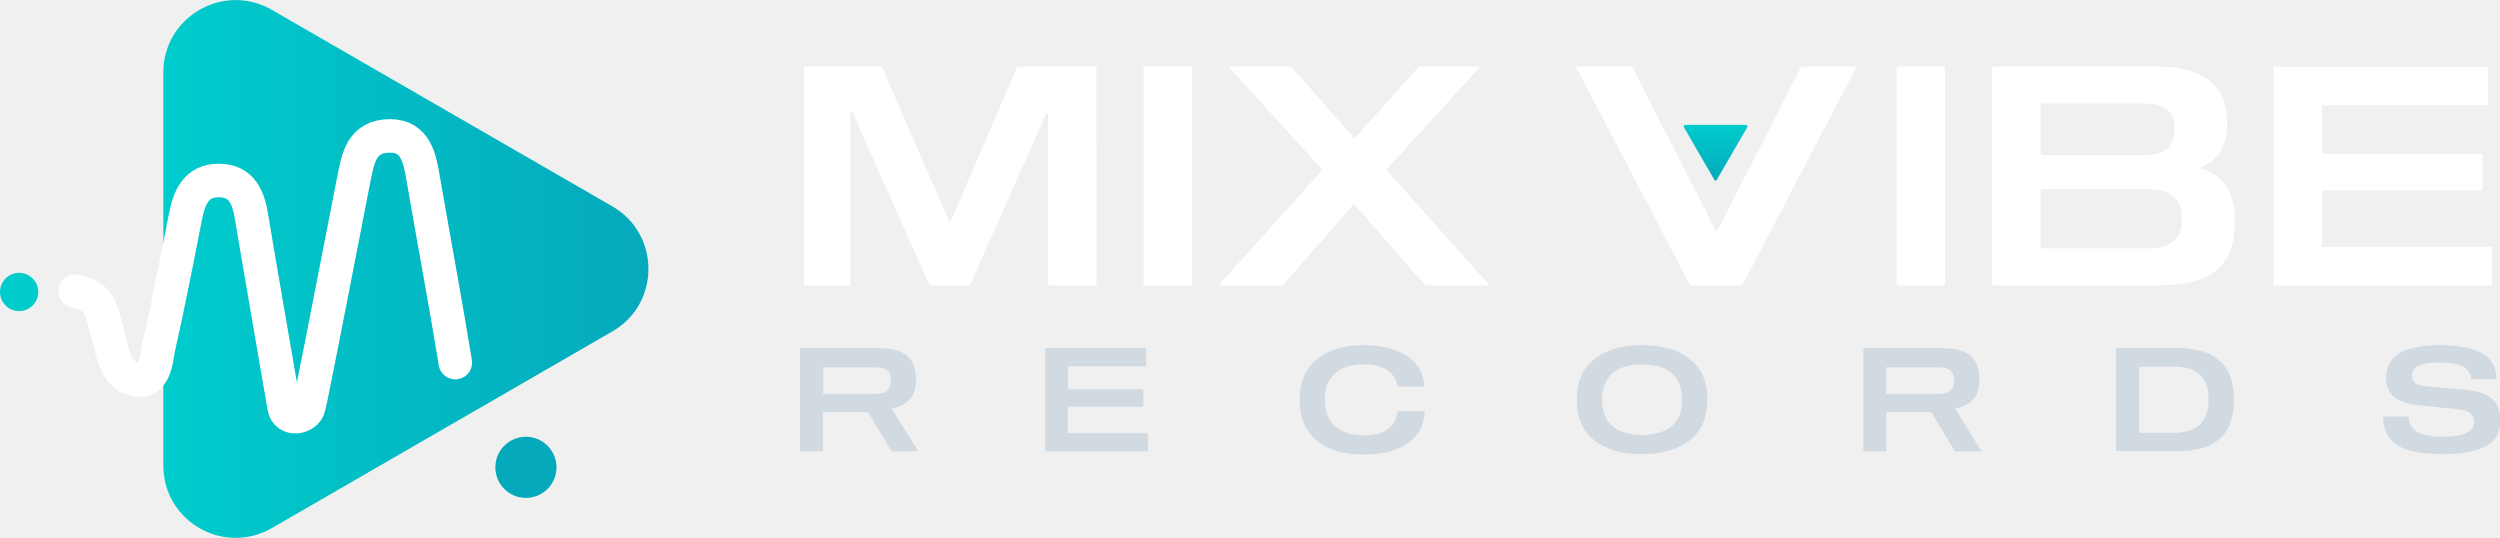
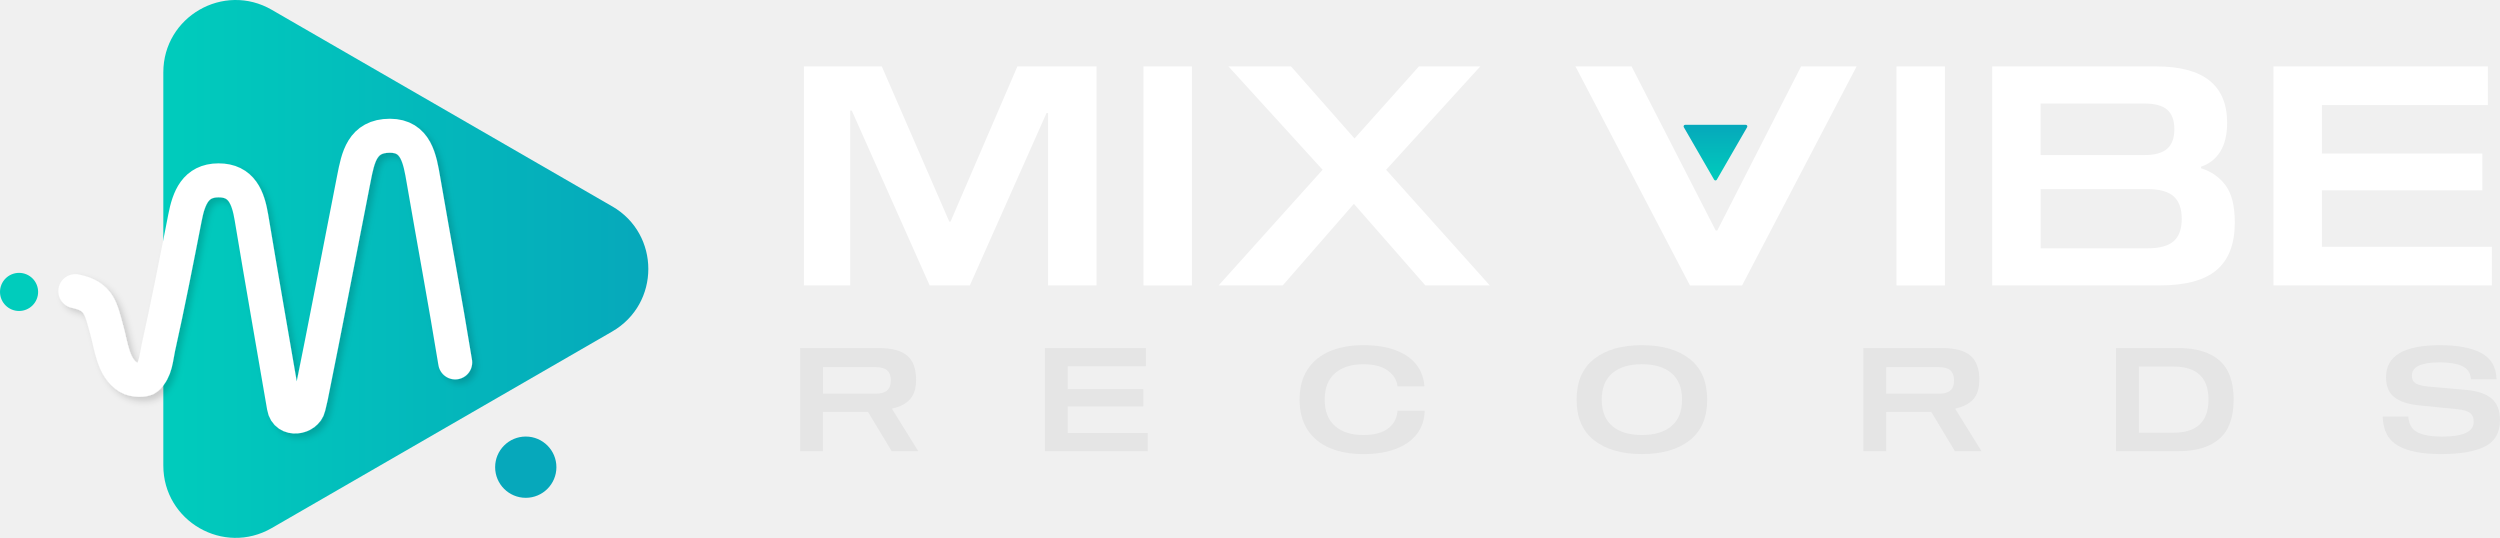
- <svg xmlns="http://www.w3.org/2000/svg" version="1.1" id="Layer_1" x="0px" y="0px" viewBox="0 0 1267.3 272.7" style="enable-background:new 0 0 1267.3 272.7;" xml:space="preserve">
-   <style type="text/css">
- 	.st0{fill:#D1D9E1;}
- 	.st1{fill:#FFFFFF;}
- 	.st2{fill:url(#SVGID_1_);}
- 	.st3{fill:#05A9BC;}
- 	.st4{fill:url(#SVGID_00000125573190941728812320000003630066977815779773_);}
- 	.st5{fill:none;stroke:#FFFFFF;stroke-width:17;stroke-linecap:round;stroke-miterlimit:10;}
- 	.st6{fill:#00CCCC;}
- </style>
-   <path class="st0" d="M1248.2,185.6c-2.7-1.3-6.6-1.9-11.5-1.9c-9.3,0-14,2.2-14,6.7c0,1.8,0.6,3.1,1.9,3.9s3.3,1.3,6.2,1.6l19.8,1.8  c5.5,0.5,9.6,1.9,12.5,4.3c2.9,2.4,4.3,6.1,4.3,11.1c0,6.2-2.5,10.7-7.5,13.2c-5,2.6-12.4,3.9-22.3,3.9s-16.8-1.4-21.8-4.2  c-5-2.8-7.6-7.8-7.8-14.8h13c0.3,3.9,1.9,6.6,4.7,8c2.9,1.4,7,2.2,12.4,2.2c10.7,0,16-2.5,16-7.5c0-2.1-0.7-3.7-2-4.6  c-1.3-0.9-3.3-1.5-5.9-1.8l-19.7-2c-5.5-0.5-9.7-1.9-12.6-4.1c-2.9-2.2-4.3-5.6-4.3-10.2c0-10.8,9.1-16.2,27.4-16.2  c8.9,0,15.8,1.3,20.8,3.9c5,2.6,7.6,7.1,7.8,13.3h-13C1252.4,189.1,1250.9,186.9,1248.2,185.6L1248.2,185.6z" />
-   <path class="st0" d="M465.5,228.8h-13.5l-12-19.9h-22.9v19.9h-11.6v-52.3h39.9c6.6,0,11.4,1.3,14.4,3.8s4.5,6.6,4.5,12.2  c0,4.5-1.1,7.9-3.3,10.1c-2.2,2.3-5.1,3.8-8.8,4.4v0.4L465.5,228.8L465.5,228.8z M449.8,198c1.2-1.1,1.9-2.8,1.9-5.1s-0.6-4-1.9-5.1  c-1.2-1.1-3.2-1.6-5.9-1.6h-26.6v13.5h26.6C446.5,199.6,448.5,199.1,449.8,198L449.8,198z" />
-   <path class="st0" d="M541.3,197.3h38.3v8.8h-38.3v13.5h40.6v9.2h-52.1v-52.3h51.2v9.2h-39.6V197.3L541.3,197.3z" />
-   <path class="st0" d="M703.6,187.9c-2.9-2.1-7.1-3.2-12.5-3.2c-6.1,0-10.9,1.5-14.3,4.6c-3.5,3.1-5.2,7.5-5.2,13.4s1.7,10.3,5.2,13.4  c3.5,3.1,8.2,4.6,14.3,4.6c5.5,0,9.7-1.1,12.6-3.4c2.9-2.2,4.5-5.2,4.7-8.9h13.8c-0.1,4.5-1.4,8.5-3.9,11.8  c-2.5,3.3-6.1,5.8-10.7,7.6s-10.1,2.6-16.5,2.6s-12.1-1-17-3.1s-8.6-5.1-11.3-9.3s-4-9.2-4-15.3s1.3-11.1,4-15.3  c2.7-4.1,6.5-7.2,11.3-9.3c4.9-2.1,10.5-3.1,17-3.1s11.8,0.9,16.4,2.6c4.6,1.7,8.1,4.1,10.5,7.3c2.5,3.1,3.8,6.8,4.1,11h-13.6  C708.1,192.7,706.5,190.1,703.6,187.9L703.6,187.9z" />
-   <path class="st0" d="M856.6,182c5.9,4.7,8.9,11.5,8.9,20.6s-3,15.9-8.9,20.6s-14,7-24.2,7s-18.3-2.3-24.2-7s-8.9-11.5-8.9-20.6  s3-15.9,8.9-20.6s14-7,24.2-7S850.7,177.3,856.6,182z M847.4,216c3.6-3,5.3-7.5,5.3-13.4s-1.8-10.4-5.3-13.4s-8.6-4.5-15-4.5  s-11.5,1.5-15,4.5s-5.3,7.5-5.3,13.4s1.8,10.4,5.3,13.4c3.6,3,8.6,4.5,15,4.5S843.8,219,847.4,216z" />
-   <path class="st0" d="M1004.5,228.8h-13.5l-12-19.9h-22.8v19.9h-11.6v-52.3h39.9c6.6,0,11.4,1.3,14.4,3.8s4.5,6.6,4.5,12.2  c0,4.5-1.1,7.9-3.3,10.1c-2.2,2.3-5.1,3.8-8.8,4.4v0.4L1004.5,228.8L1004.5,228.8z M988.7,198c1.2-1.1,1.9-2.8,1.9-5.1  s-0.6-4-1.9-5.1c-1.2-1.1-3.2-1.6-5.9-1.6h-26.7v13.5h26.7C985.5,199.6,987.5,199.1,988.7,198L988.7,198z" />
-   <path class="st0" d="M1125.2,182.8c4.8,4.2,7.2,10.8,7.2,19.8s-2.4,15.6-7.2,19.8c-4.8,4.2-11.7,6.3-20.9,6.3h-31.6v-52.3h31.6  C1113.4,176.5,1120.4,178.6,1125.2,182.8z M1084.3,185.9v33.5h17.5c11.9,0,17.8-5.6,17.8-16.8s-5.9-16.8-17.8-16.8L1084.3,185.9  L1084.3,185.9z" />
+ <svg xmlns="http://www.w3.org/2000/svg" xmlns:xlink="http://www.w3.org/1999/xlink" id="Layer_1" data-name="Layer 1" viewBox="0 0 1267.28 272.66">
+   <defs>
+     <linearGradient id="linear-gradient" x1="869.59" y1="91.48" x2="869.59" y2="63.27" gradientUnits="userSpaceOnUse">
+       <stop offset="0" stop-color="#00ccbc" />
+       <stop offset="1" stop-color="#06a8bb" />
+     </linearGradient>
+     <linearGradient id="linear-gradient-2" x1="82.79" y1="136.33" x2="328.64" y2="136.33" xlink:href="#linear-gradient" />
+     <filter id="drop-shadow-1" filterUnits="userSpaceOnUse">
+       <feOffset dx="2.19" dy="2.19" />
+       <feGaussianBlur result="blur" stdDeviation="1.57" />
+       <feFlood flood-color="#000" flood-opacity=".15" />
+       <feComposite in2="blur" operator="in" />
+       <feComposite in="SourceGraphic" />
+     </filter>
+   </defs>
+   <path d="M1248.13,185.59c-2.71-1.27-6.55-1.9-11.53-1.9-9.32,0-13.99,2.25-13.99,6.74,0,1.81,.63,3.1,1.9,3.88,1.27,.78,3.32,1.32,6.15,1.61l19.77,1.76c5.47,.49,9.64,1.92,12.52,4.28,2.88,2.37,4.32,6.07,4.32,11.09,0,6.25-2.51,10.67-7.54,13.25-5.03,2.59-12.45,3.88-22.26,3.88s-16.79-1.4-21.82-4.21c-5.03-2.81-7.64-7.75-7.83-14.83h12.96c.29,3.91,1.87,6.58,4.72,8.02,2.86,1.44,6.99,2.16,12.41,2.16,10.69,0,16.04-2.49,16.04-7.47,0-2.15-.67-3.69-2.01-4.61-1.34-.93-3.31-1.51-5.89-1.76l-19.7-1.98c-5.52-.54-9.7-1.9-12.56-4.1-2.86-2.2-4.28-5.61-4.28-10.25,0-10.79,9.13-16.18,27.39-16.18,8.88,0,15.83,1.32,20.83,3.95,5,2.64,7.6,7.08,7.8,13.33h-12.96c-.24-3.17-1.72-5.39-4.43-6.66Z" style="fill: #e5e5e5;" />
+   <path d="M465.48,228.72h-13.47l-12.01-19.92h-22.85v19.92h-11.57v-52.28h39.91c6.59,0,11.39,1.28,14.39,3.84,3,2.56,4.5,6.63,4.5,12.19,0,4.49-1.1,7.87-3.29,10.14-2.2,2.27-5.13,3.75-8.79,4.43v.44l13.18,21.24Zm-15.78-30.79c1.24-1.1,1.87-2.79,1.87-5.09s-.62-3.99-1.87-5.09c-1.24-1.1-3.21-1.65-5.89-1.65h-26.65v13.47h26.65c2.68,0,4.65-.55,5.89-1.65Z" style="fill: #e5e5e5;" />
+   <path d="M541.25,197.23h38.3v8.79h-38.3v13.47h40.57v9.23h-52.14v-52.28h51.18v9.23h-39.61v11.57Z" style="fill: #e5e5e5;" />
+   <path d="M703.51,187.86c-2.93-2.15-7.08-3.22-12.45-3.22-6.1,0-10.89,1.53-14.35,4.58-3.47,3.05-5.2,7.51-5.2,13.36s1.73,10.31,5.2,13.36c3.47,3.05,8.25,4.58,14.35,4.58,5.52,0,9.73-1.12,12.63-3.37,2.9-2.24,4.48-5.22,4.72-8.93h13.77c-.1,4.54-1.4,8.46-3.92,11.75-2.51,3.29-6.08,5.82-10.69,7.58-4.61,1.76-10.12,2.64-16.51,2.64s-12.09-1.03-16.95-3.08c-4.86-2.05-8.63-5.14-11.31-9.26-2.68-4.12-4.03-9.21-4.03-15.27s1.34-11.14,4.03-15.27c2.68-4.12,6.46-7.21,11.31-9.26,4.86-2.05,10.51-3.08,16.95-3.08s11.8,.85,16.37,2.56c4.56,1.71,8.08,4.14,10.54,7.29,2.46,3.15,3.82,6.82,4.06,11.02h-13.62c-.34-3.17-1.98-5.83-4.91-7.98Z" style="fill: #e5e5e5;" />
+   <path d="M856.54,181.96c5.91,4.66,8.86,11.53,8.86,20.61s-2.95,15.95-8.86,20.61c-5.91,4.66-13.99,6.99-24.24,6.99s-18.33-2.33-24.24-6.99c-5.91-4.66-8.86-11.53-8.86-20.61s2.95-15.95,8.86-20.61c5.91-4.66,13.99-6.99,24.24-6.99s18.33,2.33,24.24,6.99Zm-9.23,34.01c3.56-3.03,5.34-7.49,5.34-13.4s-1.78-10.37-5.34-13.4c-3.56-3.03-8.57-4.54-15.01-4.54s-11.45,1.51-15.01,4.54c-3.56,3.03-5.35,7.49-5.35,13.4s1.78,10.37,5.35,13.4c3.56,3.03,8.57,4.54,15.01,4.54s11.45-1.51,15.01-4.54Z" style="fill: #e5e5e5;" />
+   <path d="M1004.45,228.72h-13.47l-12.01-19.92h-22.85v19.92h-11.57v-52.28h39.91c6.59,0,11.39,1.28,14.39,3.84,3,2.56,4.5,6.63,4.5,12.19,0,4.49-1.1,7.87-3.29,10.14-2.2,2.27-5.13,3.75-8.79,4.43v.44l13.18,21.24Zm-15.78-30.79c1.24-1.1,1.87-2.79,1.87-5.09s-.62-3.99-1.87-5.09c-1.24-1.1-3.21-1.65-5.89-1.65h-26.65v13.47h26.65c2.68,0,4.65-.55,5.89-1.65Z" style="fill: #e5e5e5;" />
+   <path d="M1125.08,182.73c4.78,4.2,7.18,10.81,7.18,19.84s-2.39,15.65-7.18,19.84c-4.78,4.2-11.74,6.3-20.87,6.3h-31.56v-52.28h31.56c9.13,0,16.08,2.1,20.87,6.3Zm-40.86,3.08v33.54h17.5c11.86,0,17.79-5.59,17.79-16.77s-5.93-16.77-17.79-16.77h-17.5Z" style="fill: #e5e5e5;" />
  <g>
-     <path class="st1" d="M555.9,144.7h-24.6V57.3h-0.8l-38.9,87.4h-20.4l-39.5-88.6H431v88.6h-23.5v-111h39.5l34.2,78.7h0.6l33.9-78.7   h40.1L555.9,144.7L555.9,144.7z" />
-     <path class="st1" d="M579.7,144.7v-111h24.6v111L579.7,144.7L579.7,144.7z" />
-     <path class="st1" d="M755.2,144.7h-32.7l-36.2-41.4l-36.1,41.4h-32.5l52.7-58.6l-47.7-52.4h31.7l32.2,36.5l32.7-36.5h31.1   l-47.7,52.4L755.2,144.7L755.2,144.7z" />
-     <path class="st1" d="M869.8,116.9h0.8l42.5-83.2h28.1l-58,111h-26.4l-58-111h28.5L869.8,116.9L869.8,116.9z" />
-     <path class="st1" d="M961.4,144.7v-111H986v111L961.4,144.7L961.4,144.7z" />
-     <path class="st1" d="M1128.3,94.1c3.1,4.2,4.6,10.4,4.6,18.7c0,10.8-3.1,18.8-9.2,24c-6.1,5.2-15.8,7.9-28.9,7.9h-84.9v-111h83.2   c23.9,0,35.9,9.5,35.9,28.6c0,5.9-1.1,10.7-3.4,14.5s-5.6,6.3-9.8,7.8v0.8C1121.1,87,1125.3,89.9,1128.3,94.1L1128.3,94.1z    M1098.6,75.5c2.4-2.1,3.7-5.4,3.7-9.9s-1.2-7.9-3.7-10c-2.4-2.1-6.2-3.1-11.4-3.1h-52.7v26.1h52.7   C1092.4,78.7,1096.2,77.6,1098.6,75.5z M1101.9,122.3c2.8-2.4,4.1-6.2,4.1-11.3s-1.4-9-4.1-11.4c-2.8-2.4-7.1-3.7-13.1-3.7h-54.3   v30h54.3C1094.8,125.9,1099.2,124.7,1101.9,122.3z" />
-     <path class="st1" d="M1177.1,77.9h81.3v18.7h-81.3v28.6h86.1v19.6h-110.7v-111h108.7v19.6h-84.1L1177.1,77.9L1177.1,77.9z" />
-     <linearGradient id="SVGID_1_" gradientUnits="userSpaceOnUse" x1="869.65" y1="182.472" x2="869.65" y2="210.68" gradientTransform="matrix(1 0 0 -1 0 274)">
-       <stop offset="0" style="stop-color:#05A9BC" />
-       <stop offset="1" style="stop-color:#00CCCC" />
-     </linearGradient>
-     <path class="st2" d="M870.3,91.1l15.4-26.6c0.3-0.5-0.1-1.2-0.7-1.2h-30.7c-0.6,0-1,0.7-0.7,1.2L869,91.1   C869.3,91.7,870,91.7,870.3,91.1z" />
+     <path d="M555.85,144.68h-24.57V57.3h-.78l-38.87,87.38h-20.37l-39.49-88.63h-.78v88.63h-23.48V33.67h39.49l34.21,78.68h.62l33.9-78.68h40.11v111.02Z" style="fill: #fff;" />
+     <path d="M579.64,144.68V33.67h24.57v111.02h-24.57Z" style="fill: #fff;" />
+     <path d="M755.18,144.68h-32.65l-36.23-41.36-36.07,41.36h-32.5l52.71-58.62-47.73-52.4h31.72l32.19,36.54,32.65-36.54h31.1l-47.73,52.4,52.55,58.62Z" style="fill: #fff;" />
+     <path d="M869.72,116.85h.78l42.49-83.18h28.14l-58.04,111.02h-26.43l-58.04-111.02h28.45l42.65,83.18Z" style="fill: #fff;" />
+     <path d="M961.35,144.68V33.67h24.57v111.02h-24.57Z" style="fill: #fff;" />
+     <path d="M1128.26,94.07c3.06,4.2,4.59,10.44,4.59,18.74,0,10.78-3.06,18.79-9.17,24.02-6.12,5.24-15.76,7.85-28.92,7.85h-84.9V33.67h83.18c23.94,0,35.92,9.54,35.92,28.61,0,5.91-1.14,10.73-3.42,14.46-2.28,3.73-5.55,6.32-9.8,7.77v.78c5.29,1.66,9.46,4.59,12.52,8.79Zm-29.7-18.66c2.43-2.12,3.65-5.42,3.65-9.87s-1.22-7.88-3.65-9.95c-2.44-2.07-6.25-3.11-11.43-3.11h-52.71v26.12h52.71c5.18,0,8.99-1.06,11.43-3.19Zm3.27,46.88c2.75-2.38,4.12-6.17,4.12-11.35s-1.38-8.99-4.12-11.43c-2.75-2.43-7.13-3.65-13.14-3.65h-54.26v30.01h54.26c6.01,0,10.39-1.19,13.14-3.58Z" style="fill: #fff;" />
+     <path d="M1177.01,77.82h81.32v18.66h-81.32v28.61h86.14v19.59h-110.71V33.67h108.68v19.59h-84.12v24.57Z" style="fill: #fff;" />
+     <path d="M870.28,91.08l15.36-26.61c.31-.53-.08-1.2-.69-1.2h-30.72c-.61,0-1,.66-.69,1.2l15.36,26.61c.31,.53,1.07,.53,1.38,0Z" style="fill: url(#linear-gradient);" />
  </g>
  <g>
-     <circle class="st3" cx="266.6" cy="236.9" r="15.5" />
-     <linearGradient id="SVGID_00000045621258763361065110000001722426708942365861_" gradientUnits="userSpaceOnUse" x1="82.84" y1="137.645" x2="328.743" y2="137.645" gradientTransform="matrix(1 0 0 -1 0 274)">
-       <stop offset="0" style="stop-color:#00CCCC" />
-       <stop offset="1" style="stop-color:#05A9BC" />
-     </linearGradient>
-     <path style="fill:url(#SVGID_00000045621258763361065110000001722426708942365861_);" d="M310.4,104.6L137.8,5   c-24.4-14.1-55,3.5-55,31.7V236c0,28.2,30.5,45.8,55,31.7l172.6-99.7C334.8,154,334.8,118.7,310.4,104.6L310.4,104.6z" />
-     <path class="st5" d="M38.2,147.6c12.4,2.5,13,9.2,16,19.8c2.3,8,3.1,19.2,10.9,23.8c3.1,1.9,8.3,1.6,9.5,0.6   c4.6-3.9,4.7-10.4,5.8-15.6c4.9-21.8,9.2-43.8,13.5-65.8c1.9-10,5.3-18.9,17-18.9c11.8,0,15.1,8.8,16.7,18.9   c5.3,32,11,63.9,16.4,95.8c0,0.1,0,0.1,0,0.2c1.2,7.3,11.3,5.5,12.5,0c0.4-1.6,0.8-3.3,1.1-4.8c7.5-36.9,14.5-74,21.8-111   c2.1-10.7,4.1-21.7,18.3-21.7c13.3,0,15.2,11.9,17,22.6c5.3,30.8,11.1,61.5,16.1,92.3" />
-     <circle class="st6" cx="9.7" cy="148" r="9.7" />
+     <circle cx="266.52" cy="236.82" r="15.53" style="fill: #06a8bb;" />
+     <path d="M310.32,104.61L137.74,4.96c-24.42-14.1-54.95,3.52-54.95,31.72V235.97c0,28.2,30.53,45.82,54.95,31.72l172.59-99.64c24.42-14.1,24.42-49.35,0-63.45Z" style="fill: url(#linear-gradient-2);" />
+     <path d="M38.18,147.58c12.41,2.53,12.96,9.17,15.96,19.76,2.26,7.98,3.14,19.16,10.88,23.82,3.11,1.87,8.29,1.56,9.46,.55,4.56-3.93,4.66-10.41,5.82-15.57,4.87-21.84,9.18-43.81,13.46-65.78,1.94-9.96,5.26-18.9,16.98-18.94,11.78-.03,15.04,8.75,16.73,18.91,5.31,31.96,10.95,63.87,16.42,95.81,.01,.06,.02,.12,.03,.19,1.23,7.28,11.31,5.51,12.52-.04,.35-1.62,.82-3.26,1.14-4.84,7.48-36.94,14.54-73.98,21.81-110.97,2.09-10.64,4.14-21.67,18.27-21.67,13.34,0,15.18,11.92,17.02,22.61,5.29,30.77,11.04,61.47,16.06,92.29" style="fill: none; filter: url(#drop-shadow-1); stroke: #fff; stroke-linecap: round; stroke-miterlimit: 10; stroke-width: 17.23px;" />
+     <circle cx="9.66" cy="147.98" r="9.66" style="fill: #00ccbc;" />
  </g>
</svg>
